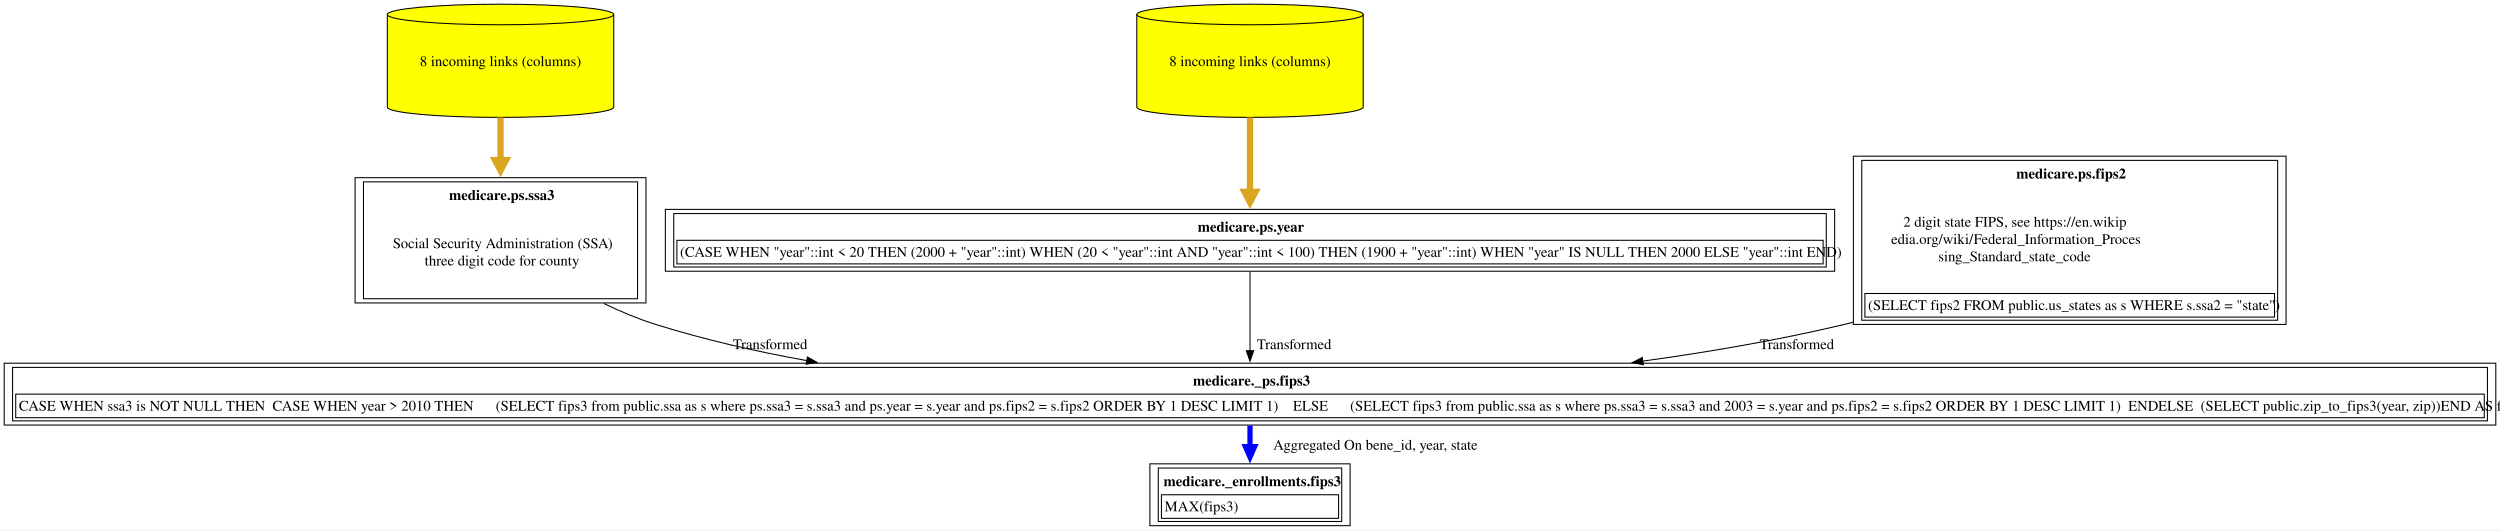
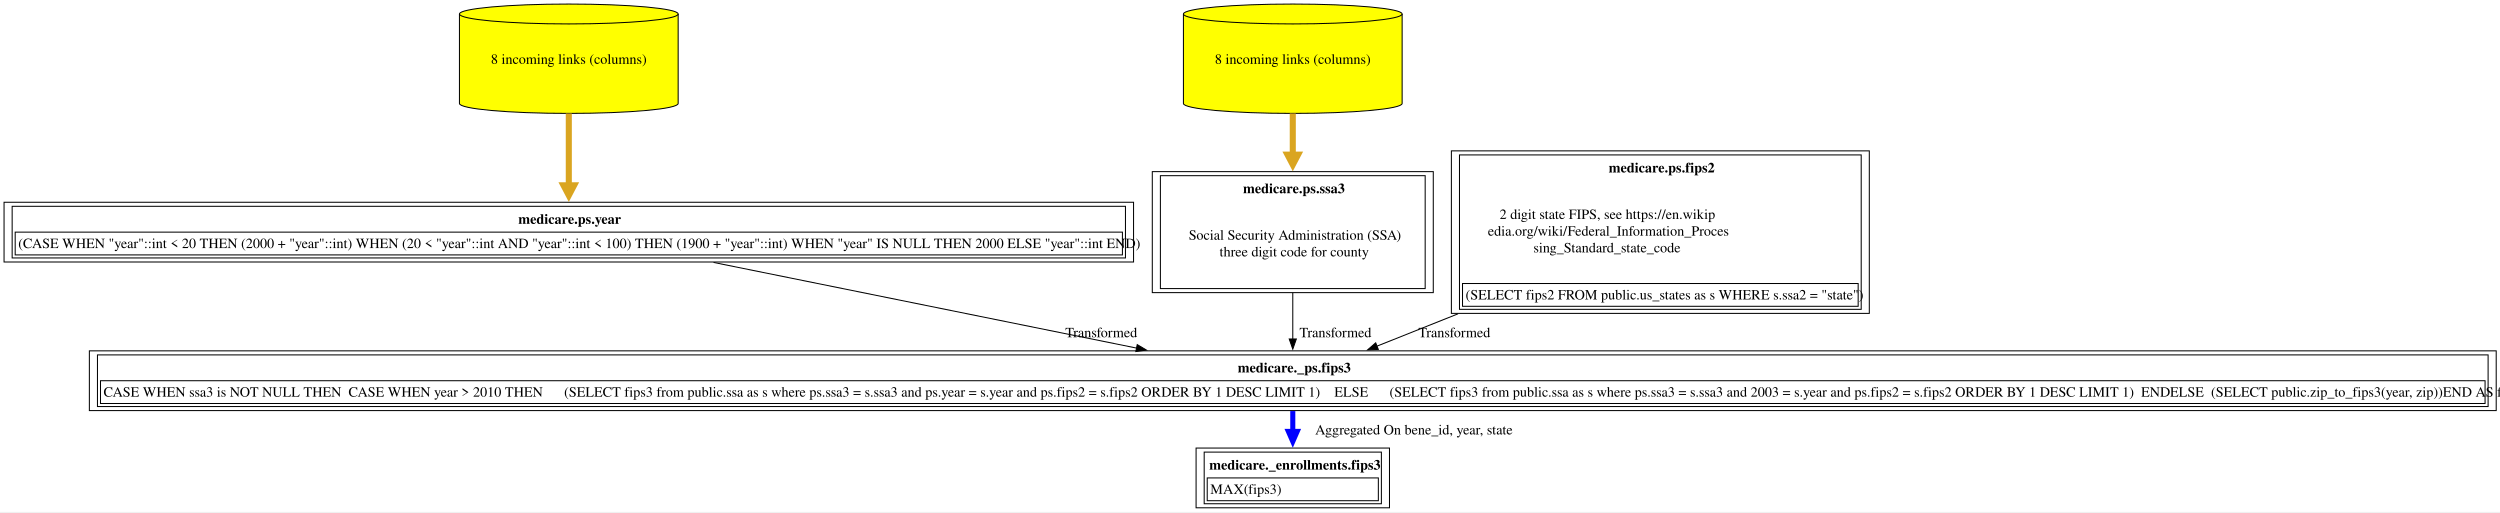
- <svg xmlns="http://www.w3.org/2000/svg" xmlns:xlink="http://www.w3.org/1999/xlink" width="2385pt" height="506pt" viewBox="0.00 0.00 2385.00 506.00">
+ <svg xmlns="http://www.w3.org/2000/svg" xmlns:xlink="http://www.w3.org/1999/xlink" width="2469pt" height="506pt" viewBox="0.00 0.00 2469.00 506.00">
  <g id="graph0" class="graph" transform="scale(1 1) rotate(0) translate(4 501.5)">
-     <polygon fill="white" stroke="none" points="-4,4 -4,-501.5 2381,-501.5 2381,4 -4,4" />
+     <polygon fill="white" stroke="none" points="-4,4 -4,-501.5 2465.25,-501.5 2465.25,4 -4,4" />
    <g id="node1" class="node">
      <g id="a_node1">
        <a xlink:href="../medicare._enrollments/fips3.html" xlink:title="&lt;TABLE&gt;" target="_blank">
-           <polygon fill="none" stroke="black" points="1284,-59 1093,-59 1093,0 1284,0 1284,-59" />
-           <text xml:space="preserve" text-anchor="start" x="1106" y="-37.7" font-family="Times,serif" font-weight="bold" font-size="14.00">medicare._enrollments.fips3</text>
-           <polygon fill="none" stroke="black" points="1104,-7 1104,-29.5 1273,-29.5 1273,-7 1104,-7" />
-           <text xml:space="preserve" text-anchor="start" x="1107" y="-13.75" font-family="Times,serif" font-size="14.00">MAX(fips3)</text>
-           <polygon fill="none" stroke="black" points="1101,-4 1101,-55 1276,-55 1276,-4 1101,-4" />
+           <polygon fill="none" stroke="black" points="1368.25,-59 1177.25,-59 1177.25,0 1368.25,0 1368.25,-59" />
+           <text xml:space="preserve" text-anchor="start" x="1190.25" y="-37.7" font-family="Times,serif" font-weight="bold" font-size="14.00">medicare._enrollments.fips3</text>
+           <polygon fill="none" stroke="black" points="1188.25,-7 1188.25,-29.5 1357.25,-29.5 1357.25,-7 1188.25,-7" />
+           <text xml:space="preserve" text-anchor="start" x="1191.25" y="-13.75" font-family="Times,serif" font-size="14.00">MAX(fips3)</text>
+           <polygon fill="none" stroke="black" points="1185.25,-4 1185.25,-55 1360.25,-55 1360.25,-4 1185.25,-4" />
        </a>
      </g>
    </g>
    <g id="node2" class="node">
      <g id="a_node2">
        <a xlink:href="../medicare._ps/fips3.html" xlink:title="&lt;TABLE&gt;" target="_blank">
-           <polygon fill="none" stroke="black" points="2377,-155 0,-155 0,-96 2377,-96 2377,-155" />
-           <text xml:space="preserve" text-anchor="start" x="1134.12" y="-133.7" font-family="Times,serif" font-weight="bold" font-size="14.00">medicare._ps.fips3</text>
-           <polygon fill="none" stroke="black" points="11,-103 11,-125.5 2366,-125.5 2366,-103 11,-103" />
-           <text xml:space="preserve" text-anchor="start" x="14" y="-109.75" font-family="Times,serif" font-size="14.00">CASE WHEN ssa3 is NOT NULL THEN  CASE WHEN year &gt; 2010 THEN      (SELECT fips3 from public.ssa as s where ps.ssa3 = s.ssa3 and ps.year = s.year and ps.fips2 = s.fips2 ORDER BY 1 DESC LIMIT 1)    ELSE      (SELECT fips3 from public.ssa as s where ps.ssa3 = s.ssa3 and 2003 = s.year and ps.fips2 = s.fips2 ORDER BY 1 DESC LIMIT 1)  ENDELSE  (SELECT public.zip_to_fips3(year, zip))END AS fips3</text>
-           <polygon fill="none" stroke="black" points="8,-100 8,-151 2369,-151 2369,-100 8,-100" />
+           <polygon fill="none" stroke="black" points="2461.25,-155 84.25,-155 84.25,-96 2461.25,-96 2461.25,-155" />
+           <text xml:space="preserve" text-anchor="start" x="1218.38" y="-133.7" font-family="Times,serif" font-weight="bold" font-size="14.00">medicare._ps.fips3</text>
+           <polygon fill="none" stroke="black" points="95.25,-103 95.25,-125.5 2450.25,-125.5 2450.25,-103 95.25,-103" />
+           <text xml:space="preserve" text-anchor="start" x="98.25" y="-109.75" font-family="Times,serif" font-size="14.00">CASE WHEN ssa3 is NOT NULL THEN  CASE WHEN year &gt; 2010 THEN      (SELECT fips3 from public.ssa as s where ps.ssa3 = s.ssa3 and ps.year = s.year and ps.fips2 = s.fips2 ORDER BY 1 DESC LIMIT 1)    ELSE      (SELECT fips3 from public.ssa as s where ps.ssa3 = s.ssa3 and 2003 = s.year and ps.fips2 = s.fips2 ORDER BY 1 DESC LIMIT 1)  ENDELSE  (SELECT public.zip_to_fips3(year, zip))END AS fips3</text>
+           <polygon fill="none" stroke="black" points="92.25,-100 92.25,-151 2453.25,-151 2453.25,-100 92.25,-100" />
        </a>
      </g>
    </g>
    <g id="edge1" class="edge">
-       <path fill="none" stroke="blue" stroke-width="5" d="M1188.5,-95.53C1188.5,-89.13 1188.5,-82.2 1188.5,-75.33" />
-       <polygon fill="blue" stroke="blue" stroke-width="5" points="1192.88,-75.45 1188.5,-65.45 1184.13,-75.45 1192.88,-75.45" />
-       <text xml:space="preserve" text-anchor="middle" x="1302.88" y="-72.45" font-family="Times,serif" font-size="14.00">	  Aggregated On bene_id, year, state</text>
+       <path fill="none" stroke="blue" stroke-width="5" d="M1272.75,-95.53C1272.75,-89.13 1272.75,-82.2 1272.75,-75.33" />
+       <polygon fill="blue" stroke="blue" stroke-width="5" points="1277.13,-75.45 1272.75,-65.45 1268.38,-75.45 1277.13,-75.45" />
+       <text xml:space="preserve" text-anchor="middle" x="1387.12" y="-72.45" font-family="Times,serif" font-size="14.00">	  Aggregated On bene_id, year, state</text>
    </g>
    <g id="node3" class="node">
      <g id="a_node3">
-         <a xlink:href="../medicare.ps/ssa3.html" xlink:title="&lt;TABLE&gt;" target="_blank">
-           <polygon fill="none" stroke="black" points="612.25,-332 334.75,-332 334.75,-212.5 612.25,-212.5 612.25,-332" />
-           <text xml:space="preserve" text-anchor="start" x="424.38" y="-310.7" font-family="Times,serif" font-weight="bold" font-size="14.00">medicare.ps.ssa3</text>
-           <text xml:space="preserve" text-anchor="start" x="370.75" y="-264.75" font-family="Times,serif" font-size="14.00">Social Security Administration (SSA)</text>
-           <text xml:space="preserve" text-anchor="start" x="401.12" y="-248.25" font-family="Times,serif" font-size="14.00">three digit code for county</text>
-           <polygon fill="none" stroke="black" points="342.75,-216.5 342.75,-328 604.25,-328 604.25,-216.5 342.75,-216.5" />
+         <a xlink:href="../medicare.ps/year.html" xlink:title="&lt;TABLE&gt;" target="_blank">
+           <polygon fill="none" stroke="black" points="1115.5,-301.75 0,-301.75 0,-242.75 1115.5,-242.75 1115.5,-301.75" />
+           <text xml:space="preserve" text-anchor="start" x="507.88" y="-280.45" font-family="Times,serif" font-weight="bold" font-size="14.00">medicare.ps.year</text>
+           <polygon fill="none" stroke="black" points="11,-249.75 11,-272.25 1104.5,-272.25 1104.5,-249.75 11,-249.75" />
+           <text xml:space="preserve" text-anchor="start" x="14" y="-256.5" font-family="Times,serif" font-size="14.00">(CASE WHEN "year"::int &lt; 20 THEN (2000 + "year"::int) WHEN (20 &lt; "year"::int AND "year"::int &lt; 100) THEN (1900 + "year"::int) WHEN "year" IS NULL THEN 2000 ELSE "year"::int END)</text>
+           <polygon fill="none" stroke="black" points="8,-246.75 8,-297.75 1107.5,-297.75 1107.5,-246.75 8,-246.75" />
        </a>
      </g>
    </g>
    <g id="edge2" class="edge">
-       <path fill="none" stroke="black" d="M571.98,-212.01C588.1,-204.23 604.95,-197.18 621.5,-192 667.55,-177.59 716.59,-166.29 765.83,-157.44" />
-       <polygon fill="black" stroke="black" points="766.27,-160.92 775.51,-155.74 765.05,-154.02 766.27,-160.92" />
-       <text xml:space="preserve" text-anchor="middle" x="727.21" y="-168.45" font-family="Times,serif" font-size="14.00">  Transformed</text>
+       <path fill="none" stroke="black" d="M700.72,-242.31C821.67,-217.82 994.61,-182.81 1118.63,-157.7" />
+       <polygon fill="black" stroke="black" points="1119.13,-161.17 1128.24,-155.76 1117.74,-154.31 1119.13,-161.17" />
+       <text xml:space="preserve" text-anchor="middle" x="1080.1" y="-168.45" font-family="Times,serif" font-size="14.00">  Transformed</text>
    </g>
    <g id="node4" class="node">
      <g id="a_node4">
-         <a xlink:href="../medicare.ps/ssa3.html" xlink:title="8 incoming links (columns)" target="_blank">
-           <path fill="yellow" stroke="black" d="M581.5,-487.68C581.5,-493.1 533.09,-497.5 473.5,-497.5 413.91,-497.5 365.5,-493.1 365.5,-487.68 365.5,-487.68 365.5,-399.32 365.5,-399.32 365.5,-393.9 413.91,-389.5 473.5,-389.5 533.09,-389.5 581.5,-393.9 581.5,-399.32 581.5,-399.32 581.5,-487.68 581.5,-487.68" />
-           <path fill="none" stroke="black" d="M581.5,-487.68C581.5,-482.26 533.09,-477.86 473.5,-477.86 413.91,-477.86 365.5,-482.26 365.5,-487.68" />
-           <text xml:space="preserve" text-anchor="middle" x="473.5" y="-438.45" font-family="Times,serif" font-size="14.00">8 incoming links (columns)</text>
+         <a xlink:href="../medicare.ps/year.html" xlink:title="8 incoming links (columns)" target="_blank">
+           <path fill="yellow" stroke="black" d="M665.75,-487.68C665.75,-493.1 617.34,-497.5 557.75,-497.5 498.16,-497.5 449.75,-493.1 449.75,-487.68 449.75,-487.68 449.75,-399.32 449.75,-399.32 449.75,-393.9 498.16,-389.5 557.75,-389.5 617.34,-389.5 665.75,-393.9 665.75,-399.32 665.75,-399.32 665.75,-487.68 665.75,-487.68" />
+           <path fill="none" stroke="black" d="M665.75,-487.68C665.75,-482.26 617.34,-477.86 557.75,-477.86 498.16,-477.86 449.75,-482.26 449.75,-487.68" />
+           <text xml:space="preserve" text-anchor="middle" x="557.75" y="-438.45" font-family="Times,serif" font-size="14.00">8 incoming links (columns)</text>
        </a>
      </g>
    </g>
    <g id="edge3" class="edge">
-       <path fill="none" stroke="goldenrod" stroke-width="6" d="M473.5,-389.41C473.5,-376.38 473.5,-362.19 473.5,-348.34" />
-       <polygon fill="goldenrod" stroke="goldenrod" stroke-width="6" points="478.75,-348.79 473.5,-338.79 468.25,-348.79 478.75,-348.79" />
+       <path fill="none" stroke="goldenrod" stroke-width="6" d="M557.75,-389.41C557.75,-366.62 557.75,-340.26 557.75,-318.42" />
+       <polygon fill="goldenrod" stroke="goldenrod" stroke-width="6" points="563,-318.48 557.75,-308.48 552.5,-318.48 563,-318.48" />
    </g>
    <g id="node5" class="node">
      <g id="a_node5">
-         <a xlink:href="../medicare.ps/year.html" xlink:title="&lt;TABLE&gt;" target="_blank">
-           <polygon fill="none" stroke="black" points="1746.25,-301.75 630.75,-301.75 630.75,-242.75 1746.25,-242.75 1746.25,-301.75" />
-           <text xml:space="preserve" text-anchor="start" x="1138.62" y="-280.45" font-family="Times,serif" font-weight="bold" font-size="14.00">medicare.ps.year</text>
-           <polygon fill="none" stroke="black" points="641.75,-249.75 641.75,-272.25 1735.25,-272.25 1735.25,-249.75 641.75,-249.75" />
-           <text xml:space="preserve" text-anchor="start" x="644.75" y="-256.5" font-family="Times,serif" font-size="14.00">(CASE WHEN "year"::int &lt; 20 THEN (2000 + "year"::int) WHEN (20 &lt; "year"::int AND "year"::int &lt; 100) THEN (1900 + "year"::int) WHEN "year" IS NULL THEN 2000 ELSE "year"::int END)</text>
-           <polygon fill="none" stroke="black" points="638.75,-246.75 638.75,-297.75 1738.25,-297.75 1738.25,-246.75 638.75,-246.75" />
+         <a xlink:href="../medicare.ps/ssa3.html" xlink:title="&lt;TABLE&gt;" target="_blank">
+           <polygon fill="none" stroke="black" points="1411.5,-332 1134,-332 1134,-212.5 1411.5,-212.5 1411.5,-332" />
+           <text xml:space="preserve" text-anchor="start" x="1223.62" y="-310.7" font-family="Times,serif" font-weight="bold" font-size="14.00">medicare.ps.ssa3</text>
+           <text xml:space="preserve" text-anchor="start" x="1170" y="-264.75" font-family="Times,serif" font-size="14.00">Social Security Administration (SSA)</text>
+           <text xml:space="preserve" text-anchor="start" x="1200.38" y="-248.25" font-family="Times,serif" font-size="14.00">three digit code for county</text>
+           <polygon fill="none" stroke="black" points="1142,-216.5 1142,-328 1403.5,-328 1403.5,-216.5 1142,-216.5" />
        </a>
      </g>
    </g>
    <g id="edge4" class="edge">
-       <path fill="none" stroke="black" d="M1188.5,-242.31C1188.5,-220.61 1188.5,-190.65 1188.5,-166.64" />
-       <polygon fill="black" stroke="black" points="1192,-166.91 1188.5,-156.91 1185,-166.91 1192,-166.91" />
-       <text xml:space="preserve" text-anchor="middle" x="1227.12" y="-168.45" font-family="Times,serif" font-size="14.00">  Transformed</text>
+       <path fill="none" stroke="black" d="M1272.75,-212.37C1272.75,-196.97 1272.75,-180.71 1272.75,-166.54" />
+       <polygon fill="black" stroke="black" points="1276.25,-166.7 1272.75,-156.7 1269.25,-166.7 1276.25,-166.7" />
+       <text xml:space="preserve" text-anchor="middle" x="1311.38" y="-168.45" font-family="Times,serif" font-size="14.00">  Transformed</text>
    </g>
    <g id="node6" class="node">
      <g id="a_node6">
-         <a xlink:href="../medicare.ps/year.html" xlink:title="8 incoming links (columns)" target="_blank">
-           <path fill="yellow" stroke="black" d="M1296.5,-487.68C1296.5,-493.1 1248.09,-497.5 1188.5,-497.5 1128.91,-497.5 1080.5,-493.1 1080.5,-487.68 1080.5,-487.68 1080.5,-399.32 1080.5,-399.32 1080.5,-393.9 1128.91,-389.5 1188.5,-389.5 1248.09,-389.5 1296.5,-393.9 1296.5,-399.32 1296.5,-399.32 1296.5,-487.68 1296.5,-487.68" />
-           <path fill="none" stroke="black" d="M1296.5,-487.68C1296.5,-482.26 1248.09,-477.86 1188.5,-477.86 1128.91,-477.86 1080.5,-482.26 1080.5,-487.68" />
-           <text xml:space="preserve" text-anchor="middle" x="1188.5" y="-438.45" font-family="Times,serif" font-size="14.00">8 incoming links (columns)</text>
+         <a xlink:href="../medicare.ps/ssa3.html" xlink:title="8 incoming links (columns)" target="_blank">
+           <path fill="yellow" stroke="black" d="M1380.75,-487.68C1380.75,-493.1 1332.34,-497.5 1272.75,-497.5 1213.16,-497.5 1164.75,-493.1 1164.75,-487.68 1164.75,-487.68 1164.75,-399.32 1164.75,-399.32 1164.75,-393.9 1213.16,-389.5 1272.75,-389.5 1332.34,-389.5 1380.75,-393.9 1380.75,-399.32 1380.75,-399.32 1380.75,-487.68 1380.75,-487.68" />
+           <path fill="none" stroke="black" d="M1380.75,-487.68C1380.75,-482.26 1332.34,-477.86 1272.75,-477.86 1213.16,-477.86 1164.75,-482.26 1164.75,-487.68" />
+           <text xml:space="preserve" text-anchor="middle" x="1272.75" y="-438.45" font-family="Times,serif" font-size="14.00">8 incoming links (columns)</text>
        </a>
      </g>
    </g>
    <g id="edge5" class="edge">
-       <path fill="none" stroke="goldenrod" stroke-width="6" d="M1188.5,-389.41C1188.5,-366.62 1188.5,-340.26 1188.5,-318.42" />
-       <polygon fill="goldenrod" stroke="goldenrod" stroke-width="6" points="1193.75,-318.48 1188.5,-308.48 1183.25,-318.48 1193.75,-318.48" />
+       <path fill="none" stroke="goldenrod" stroke-width="6" d="M1272.75,-389.41C1272.75,-376.38 1272.75,-362.19 1272.75,-348.34" />
+       <polygon fill="goldenrod" stroke="goldenrod" stroke-width="6" points="1278,-348.79 1272.75,-338.79 1267.5,-348.79 1278,-348.79" />
    </g>
    <g id="node7" class="node">
      <g id="a_node7">
        <a xlink:href="../medicare.ps/fips2.html" xlink:title="&lt;TABLE&gt;" target="_blank">
-           <polygon fill="none" stroke="black" points="2176.88,-352.5 1764.12,-352.5 1764.12,-192 2176.88,-192 2176.88,-352.5" />
-           <text xml:space="preserve" text-anchor="start" x="1919.5" y="-331.2" font-family="Times,serif" font-weight="bold" font-size="14.00">medicare.ps.fips2</text>
-           <text xml:space="preserve" text-anchor="start" x="1811.75" y="-285.25" font-family="Times,serif" font-size="14.00">2 digit state FIPS, see https://en.wikip</text>
-           <text xml:space="preserve" text-anchor="start" x="1800.12" y="-268.75" font-family="Times,serif" font-size="14.00">edia.org/wiki/Federal_Information_Proces</text>
-           <text xml:space="preserve" text-anchor="start" x="1845.12" y="-252.25" font-family="Times,serif" font-size="14.00">sing_Standard_state_code</text>
-           <polygon fill="none" stroke="black" points="1775.12,-199 1775.12,-221.5 2165.88,-221.5 2165.88,-199 1775.12,-199" />
-           <text xml:space="preserve" text-anchor="start" x="1778.12" y="-205.75" font-family="Times,serif" font-size="14.00">(SELECT fips2 FROM public.us_states as s WHERE s.ssa2 = "state")</text>
-           <polygon fill="none" stroke="black" points="1772.12,-196 1772.12,-348.5 2168.88,-348.5 2168.88,-196 1772.12,-196" />
+           <polygon fill="none" stroke="black" points="1842.12,-352.5 1429.38,-352.5 1429.38,-192 1842.12,-192 1842.12,-352.5" />
+           <text xml:space="preserve" text-anchor="start" x="1584.75" y="-331.2" font-family="Times,serif" font-weight="bold" font-size="14.00">medicare.ps.fips2</text>
+           <text xml:space="preserve" text-anchor="start" x="1477" y="-285.25" font-family="Times,serif" font-size="14.00">2 digit state FIPS, see https://en.wikip</text>
+           <text xml:space="preserve" text-anchor="start" x="1465.38" y="-268.75" font-family="Times,serif" font-size="14.00">edia.org/wiki/Federal_Information_Proces</text>
+           <text xml:space="preserve" text-anchor="start" x="1510.38" y="-252.25" font-family="Times,serif" font-size="14.00">sing_Standard_state_code</text>
+           <polygon fill="none" stroke="black" points="1440.38,-199 1440.38,-221.5 1831.12,-221.5 1831.12,-199 1440.38,-199" />
+           <text xml:space="preserve" text-anchor="start" x="1443.38" y="-205.75" font-family="Times,serif" font-size="14.00">(SELECT fips2 FROM public.us_states as s WHERE s.ssa2 = "state")</text>
+           <polygon fill="none" stroke="black" points="1437.38,-196 1437.38,-348.5 1834.12,-348.5 1834.12,-196 1437.38,-196" />
        </a>
      </g>
    </g>
    <g id="edge6" class="edge">
-       <path fill="none" stroke="black" d="M1763.66,-194.01C1760.93,-193.32 1758.21,-192.65 1755.5,-192 1693.88,-177.31 1627.68,-165.87 1563.03,-156.97" />
-       <polygon fill="black" stroke="black" points="1563.7,-153.53 1553.32,-155.66 1562.76,-160.47 1563.7,-153.53" />
-       <text xml:space="preserve" text-anchor="middle" x="1706.68" y="-168.45" font-family="Times,serif" font-size="14.00">  Transformed</text>
+       <path fill="none" stroke="black" d="M1435.93,-191.57C1407.69,-180.31 1380.05,-169.29 1355.78,-159.61" />
+       <polygon fill="black" stroke="black" points="1357.23,-156.42 1346.64,-155.97 1354.64,-162.92 1357.23,-156.42" />
+       <text xml:space="preserve" text-anchor="middle" x="1428.79" y="-168.45" font-family="Times,serif" font-size="14.00">  Transformed</text>
    </g>
  </g>
</svg>
